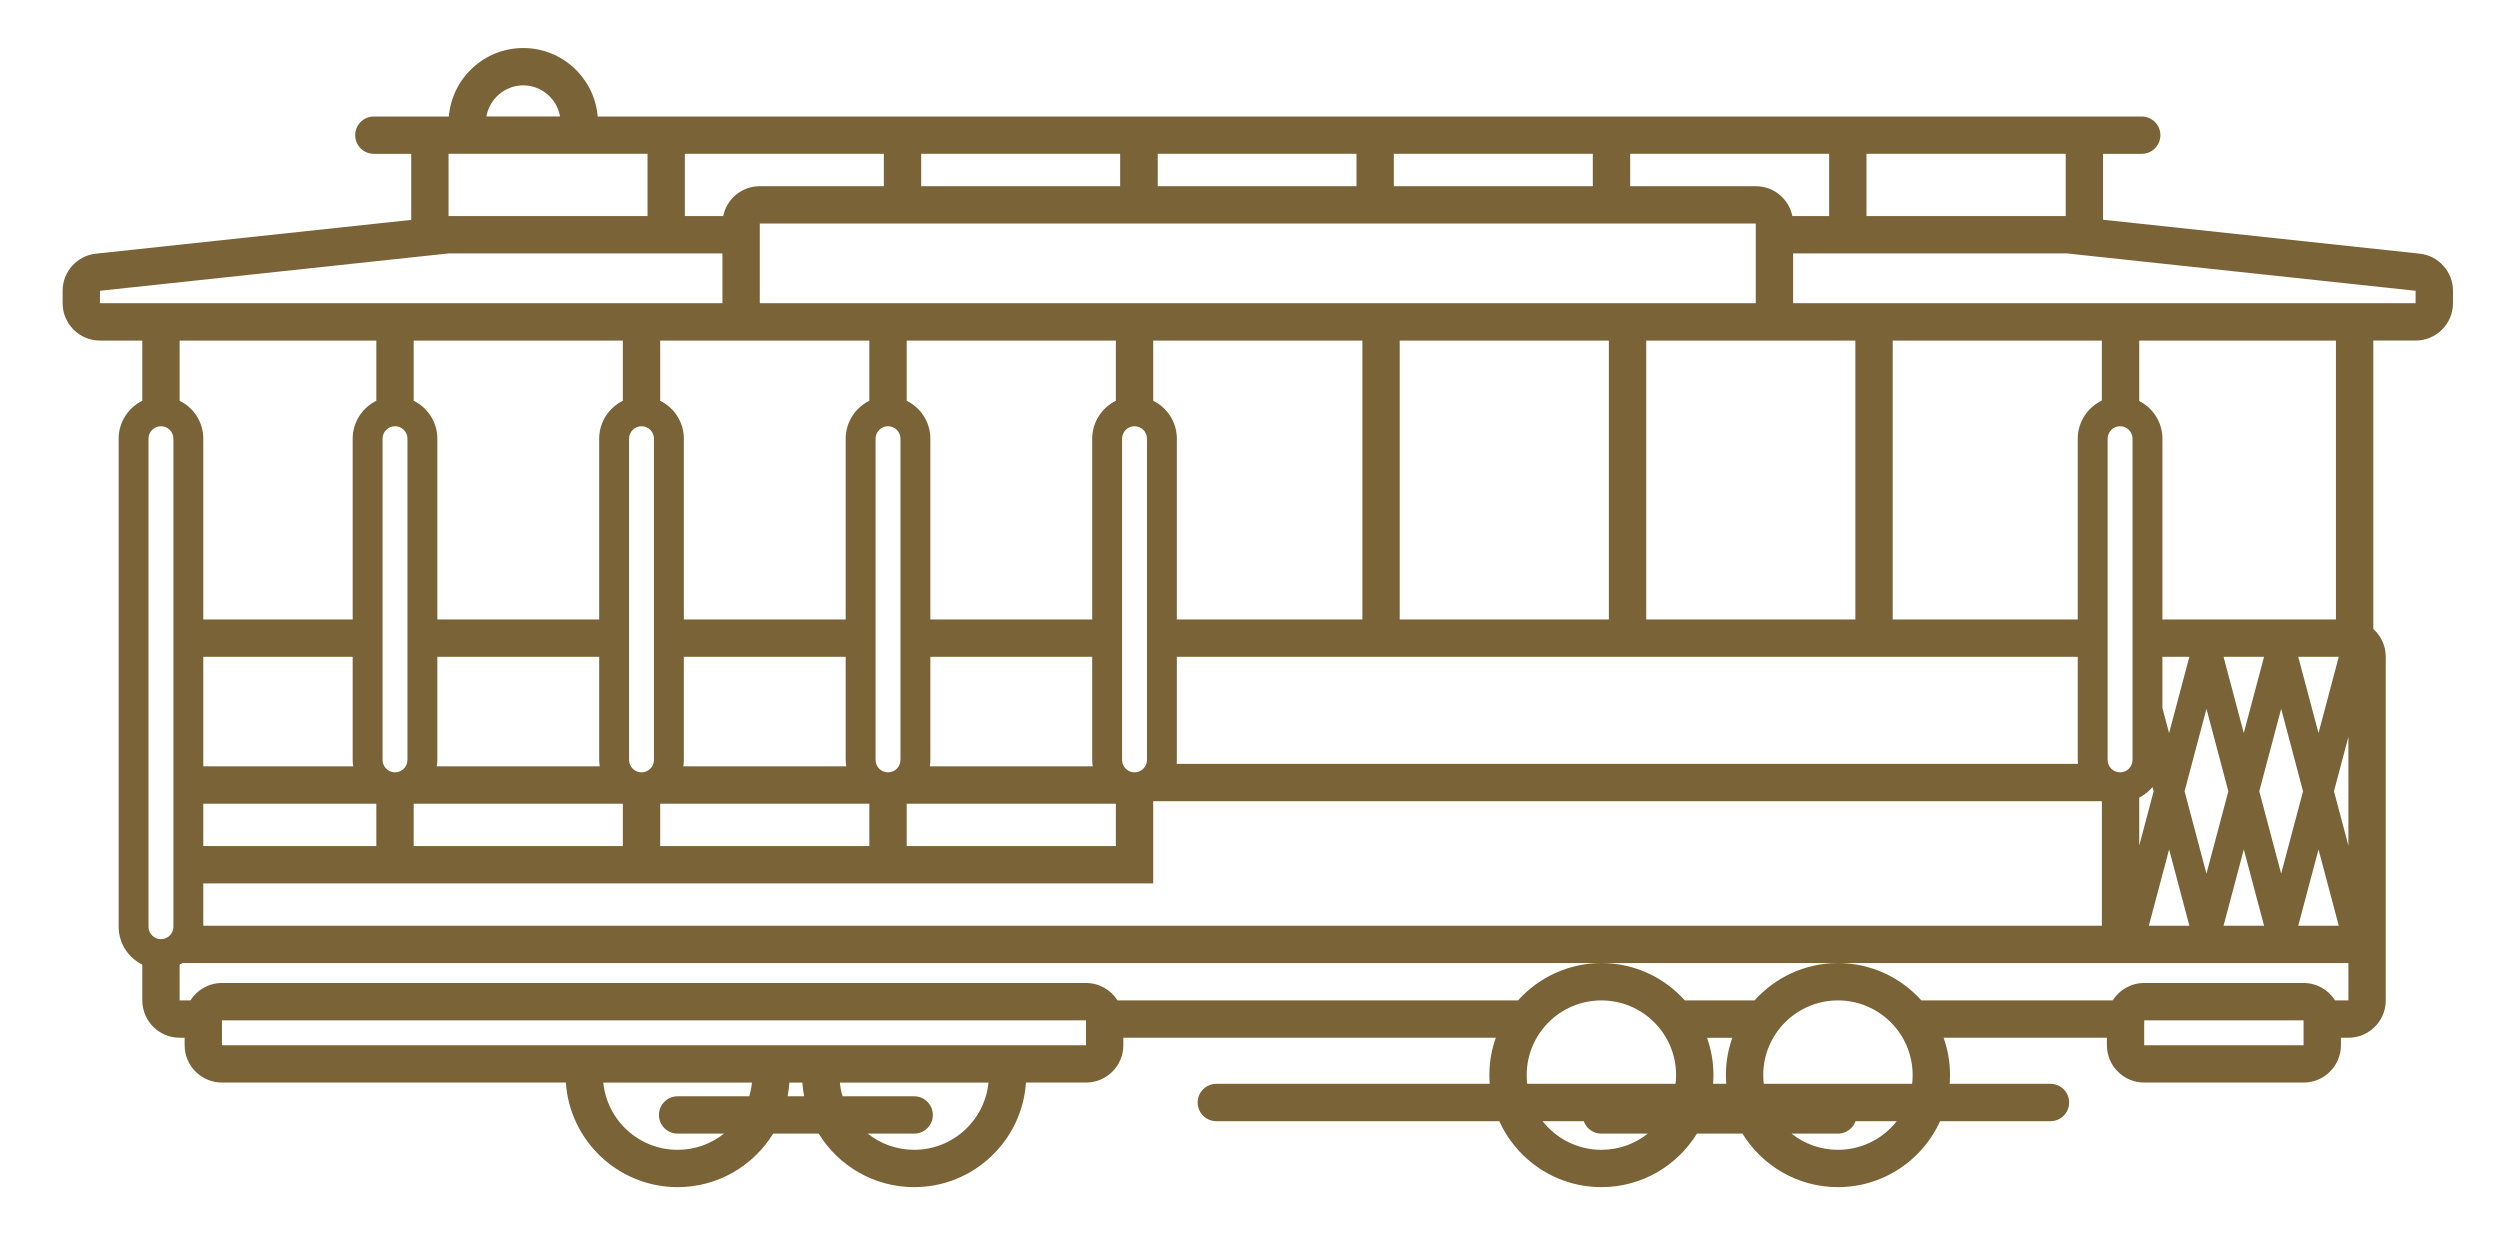
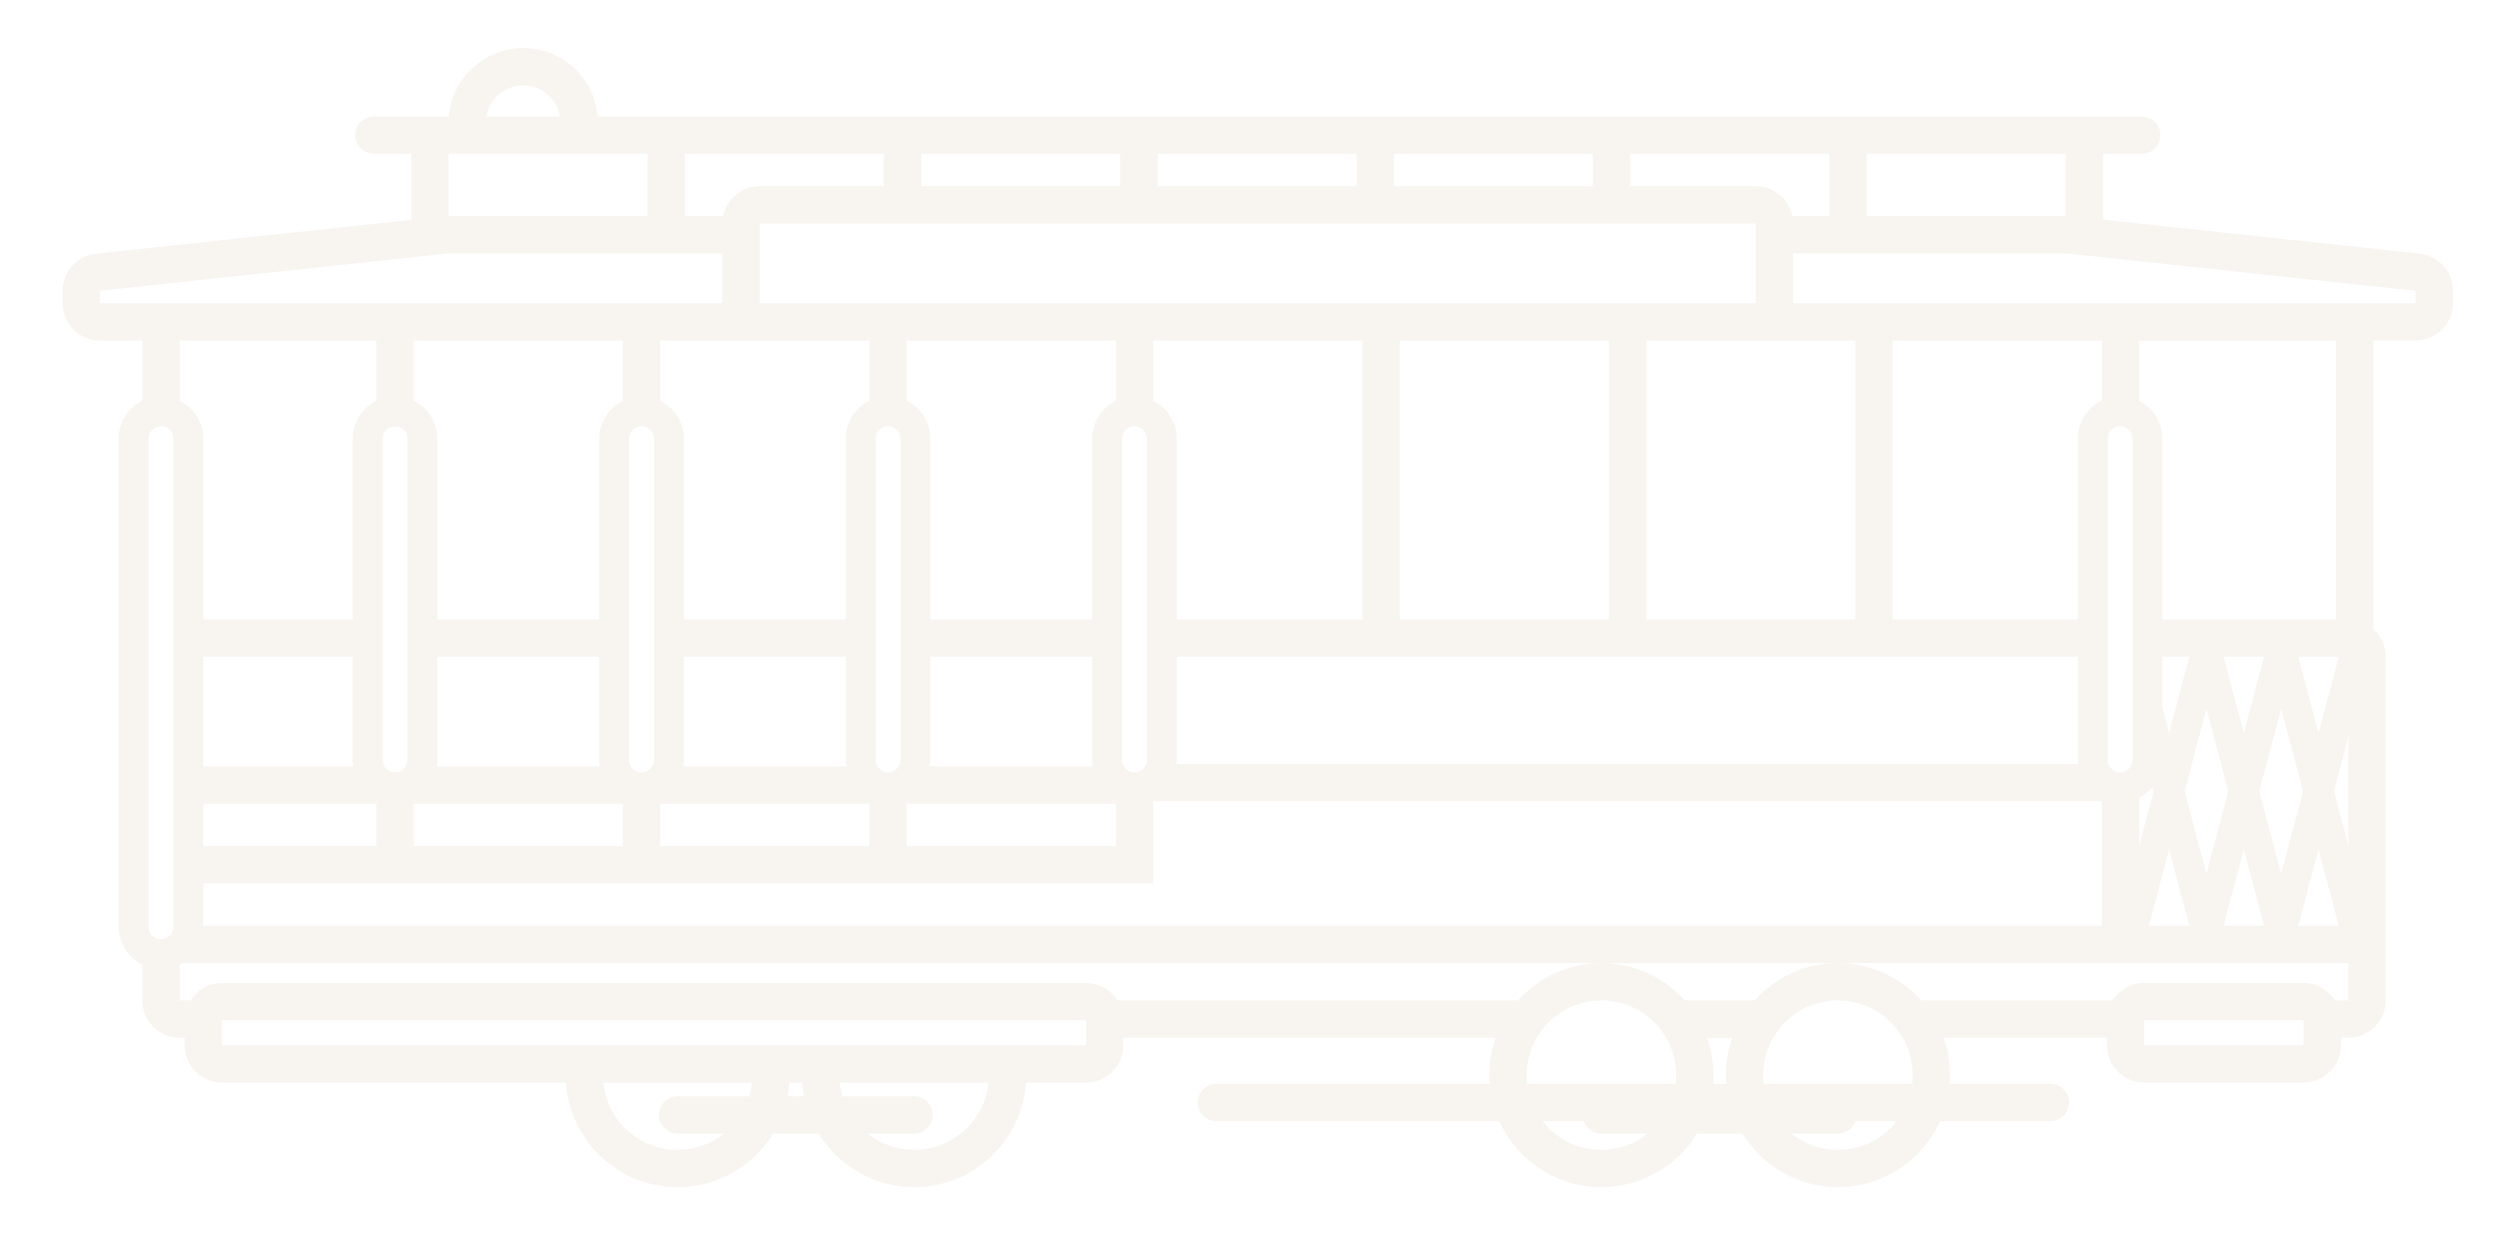
- <svg xmlns="http://www.w3.org/2000/svg" version="1.1" baseProfile="tiny" id="Ebene_1" x="0px" y="0px" viewBox="0 0 1004.03 499.38" overflow="visible" xml:space="preserve" style="fill: rgb(121, 99, 55);transform: ;msFilter:;">
+ <svg xmlns="http://www.w3.org/2000/svg" version="1.1" baseProfile="tiny" id="Ebene_1" x="0px" y="0px" viewBox="0 0 1004.03 499.38" overflow="visible" xml:space="preserve" style="fill: rgb(248, 245, 241);transform: ;msFilter:;">
  <path d="M823.49,435.28h-335c-4.14,0-7.5,3.36-7.5,7.5c0,4.14,3.36,7.5,7.5,7.5h335c4.14,0,7.5-3.36,7.5-7.5  C830.99,438.64,827.63,435.28,823.49,435.28z" />
  <path d="M971.74,101.87L844.61,88.25v-1.46v-25h15.53c4.14,0,7.5-3.36,7.5-7.5s-3.36-7.5-7.5-7.5h-15.53h-15H749.7h-0.09H734.7  h-0.09h-79.82h-0.09h-14.91h-0.09h-79.82h-0.09h-14.91h-0.09h-79.82h-0.09h-14.91h-0.09h-79.82h-0.09h-14.91h-0.09h-79.82h-0.09  h-14.91h-0.09h-20.02c-1.28-15.38-14.19-27.5-29.89-27.5c-15.7,0-28.61,12.12-29.89,27.5h-0.11h-15h-15c-4.14,0-7.5,3.36-7.5,7.5  s3.36,7.5,7.5,7.5h15v25v1.52l-126.6,13.56c-7.62,0.82-13.4,7.25-13.4,14.91v5c0,8.28,6.72,15,15,15h17v24.16  c-5.62,2.78-9.5,8.55-9.5,15.23v196c0,6.68,3.88,12.46,9.5,15.23v14.37c0,8.28,6.72,15,15,15h2v3c0,8.28,6.72,15,15,15h138.11  c1.55,23.42,21.08,42,44.89,42c16.21,0,30.43-8.61,38.36-21.5h18.28c7.92,12.89,22.15,21.5,38.36,21.5c23.8,0,43.34-18.58,44.89-42  h24.11c8.28,0,15-6.72,15-15v-3h149.58c-1.67,4.69-2.58,9.74-2.58,15c0,24.81,20.19,45,45,45c16.21,0,30.43-8.61,38.36-21.5h18.28  c7.92,12.89,22.15,21.5,38.36,21.5c24.81,0,45-20.19,45-45c0-5.26-0.91-10.31-2.58-15h65.58v3c0,8.28,6.72,15,15,15h64  c8.28,0,15-6.72,15-15v-3h3c8.28,0,15-6.72,15-15v-15v-123c0-4.44-1.94-8.41-5-11.16v-3.84v-112h17c8.28,0,15-6.72,15-15v-5  C985.14,109.12,979.36,102.69,971.74,101.87z M749.61,61.78h80v25h-80V61.78z M654.7,61.78h79.91v25h-14.77  c-1.39-6.85-7.44-12-14.7-12H654.7V61.78z M141.86,307.78H81.64v-44h60v41.4C141.64,306.07,141.73,306.93,141.86,307.78z  M151.14,322.78v17h-69.5v-17H151.14z M141.64,176.18v72.6h-60v-72.6c0-6.68-3.88-12.46-9.5-15.23v-24.16h79v24.16  C145.52,163.73,141.64,169.5,141.64,176.18z M81.64,354.78h381.5v-13v-19v-1h381v50H81.64V354.78z M153.64,305.18v-129  c0-2.76,2.24-5,5-5c2.76,0,5,2.24,5,5v129c0,2.76-2.24,5-5,5C155.88,310.18,153.64,307.94,153.64,305.18z M240.86,307.78h-65.44  c0.13-0.85,0.22-1.72,0.22-2.6v-41.4h65v41.4C240.64,306.07,240.73,306.93,240.86,307.78z M240.64,176.18v72.6h-65v-72.6  c0-6.68-3.88-12.46-9.5-15.23v-24.16h84v24.16C244.52,163.73,240.64,169.5,240.64,176.18z M250.14,322.78v17h-84v-17H250.14z  M252.64,305.18v-129c0-2.76,2.24-5,5-5c2.76,0,5,2.24,5,5v129c0,2.76-2.24,5-5,5C254.88,310.18,252.64,307.94,252.64,305.18z  M339.86,307.78h-65.44c0.13-0.85,0.22-1.72,0.22-2.6v-41.4h65v41.4C339.64,306.07,339.73,306.93,339.86,307.78z M339.64,176.18  v72.6h-65v-72.6c0-6.68-3.88-12.46-9.5-15.23v-24.16h40h44v24.16C343.52,163.73,339.64,169.5,339.64,176.18z M349.14,322.78v17h-84  v-17H349.14z M351.64,305.18v-129c0-2.76,2.24-5,5-5c2.76,0,5,2.24,5,5v129c0,2.76-2.24,5-5,5  C353.88,310.18,351.64,307.94,351.64,305.18z M438.86,307.78h-65.44c0.13-0.85,0.22-1.72,0.22-2.6v-41.4h65v41.4  C438.64,306.07,438.73,306.93,438.86,307.78z M438.64,176.18v72.6h-65v-72.6c0-6.68-3.88-12.46-9.5-15.23v-24.16h84v24.16  C442.52,163.73,438.64,169.5,438.64,176.18z M448.14,322.78v14v3h-84v-17H448.14z M450.64,305.18v-129c0-2.76,2.24-5,5-5  c2.76,0,5,2.24,5,5v129c0,2.76-2.24,5-5,5C452.88,310.18,450.64,307.94,450.64,305.18z M463.14,160.95v-24.16h84v112h-74.5v-72.6  C472.64,169.5,468.76,163.73,463.14,160.95z M834.45,176.18v72.6h-74.32v-112h84v24.07C838.42,163.6,834.45,169.43,834.45,176.18z  M834.45,263.78v41.4c0,0.54,0.03,1.08,0.08,1.6H472.56c0.05-0.53,0.08-1.06,0.08-1.6v-41.4h74.5h15h84h15h84h15H834.45z  M562.14,248.78v-112h84v112H562.14z M745.14,248.78h-84v-112h44h40V248.78z M559.78,61.78h79.91v13h-79.91V61.78z M464.96,61.78  h79.82v13h-79.82V61.78z M369.96,61.78h79.91v13h-79.91V61.78z M705.14,89.78v32h-44h-15h-84h-15h-84h-15h-84h-15h-44v-32H705.14z  M275.05,61.78h79.91v13h-49.82c-7.26,0-13.31,5.15-14.7,12h-15.39V61.78z M210.14,34.28c7.32,0,13.58,5.4,14.78,12.5h-29.57  C196.56,39.68,202.82,34.28,210.14,34.28z M180.14,61.78h79.91v25h-79.91V61.78z M69.64,372.18c0,2.76-2.24,5-5,5  c-2.76,0-5-2.24-5-5v-196c0-2.76,2.24-5,5-5c2.76,0,5,2.24,5,5V372.18z M40.14,121.78v-5l140-15h79.91h0.09h14.91h0.09h15v20h-25  h-15h-84h-15h-79H40.14z M300.91,440.28h-28.77c-4.14,0-7.5,3.36-7.5,7.5c0,4.14,3.36,7.5,7.5,7.5h18.64  c-5.12,4.07-11.59,6.5-18.64,6.5c-15.56,0-28.34-11.84-29.85-27h59.7C301.8,436.68,301.43,438.51,300.91,440.28z M316.32,440.28  c0.35-1.8,0.58-3.63,0.7-5.5h5.22c0.12,1.87,0.36,3.7,0.7,5.5H316.32z M367.14,461.78c-7.05,0-13.52-2.43-18.64-6.5h18.64  c4.14,0,7.5-3.36,7.5-7.5c0-4.14-3.36-7.5-7.5-7.5h-28.77c-0.52-1.77-0.89-3.61-1.08-5.5h59.7  C395.48,449.94,382.69,461.78,367.14,461.78z M436.14,419.78h-347v-10h347V419.78z M671.91,440.28h-28.77c-4.14,0-7.5,3.36-7.5,7.5  c0,4.14,3.36,7.5,7.5,7.5h18.64c-5.12,4.07-11.59,6.5-18.64,6.5c-16.57,0-30-13.43-30-30c0-16.57,13.43-30,30-30s30,13.43,30,30  C673.14,434.74,672.7,437.59,671.91,440.28z M693.95,440.28h-6.63c0.53-2.75,0.82-5.59,0.82-8.5c0-5.26-0.91-10.31-2.58-15h10.16  c-1.67,4.69-2.58,9.74-2.58,15C693.14,434.69,693.43,437.53,693.95,440.28z M738.14,461.78c-7.04,0-13.52-2.43-18.64-6.5h18.64  c4.14,0,7.5-3.36,7.5-7.5c0-4.14-3.36-7.5-7.5-7.5h-28.77c-0.8-2.7-1.23-5.55-1.23-8.5c0-16.57,13.43-30,30-30s30,13.43,30,30  C768.14,448.35,754.71,461.78,738.14,461.78z M925.14,419.78h-64v-10h64V419.78z M943.14,401.78h-5.33c-2.66-4.2-7.33-7-12.67-7h-64  c-5.34,0-10.02,2.8-12.67,7h-76.82c-8.25-9.2-20.21-15-33.5-15s-25.26,5.8-33.5,15h-27.99c-8.25-9.2-20.21-15-33.5-15  s-25.26,5.8-33.5,15H448.81c-2.66-4.2-7.33-7-12.67-7h-347c-5.34,0-10.02,2.8-12.67,7h-4.33v-14.37c0.4-0.2,0.78-0.4,1.16-0.63  h569.84h95h106h15h84V401.78z M846.45,305.18v-129c0-2.76,2.24-5,5-5c2.76,0,5,2.24,5,5v129c0,2.76-2.24,5-5,5  C848.69,310.18,846.45,307.94,846.45,305.18z M871.14,341.15l8.14,30.63H863L871.14,341.15z M868.45,284.31v-20.53h10.82  l-8.14,30.63L868.45,284.31z M877.35,317.78l8.79-33.1l8.79,33.1l-8.79,33.1L877.35,317.78z M893,263.78h16.27l-8.14,30.63  L893,263.78z M901.14,341.15l8.14,30.63H893L901.14,341.15z M907.35,317.78l8.79-33.1l8.79,33.1l-8.79,33.1L907.35,317.78z  M931.14,341.15l8.14,30.63H923L931.14,341.15z M923,263.78h15.14h1.14l-8.14,30.63L923,263.78z M938.14,248.78h-69.68v-72.6  c0-6.61-3.8-12.33-9.32-15.14v-24.25h79V248.78z M864.48,316.09l0.45,1.7l-5.79,21.81v-2.81v-15v-1.46  C861.19,319.28,863.01,317.84,864.48,316.09z M943.14,339.59l-5.79-21.81l5.79-21.81V339.59z M970.14,121.78h-32h-79h-15h-84h-15  h-25v-20h14.47h0.09h14.91h0.09h79.91h0.53l140,15V121.78z" />
</svg>
